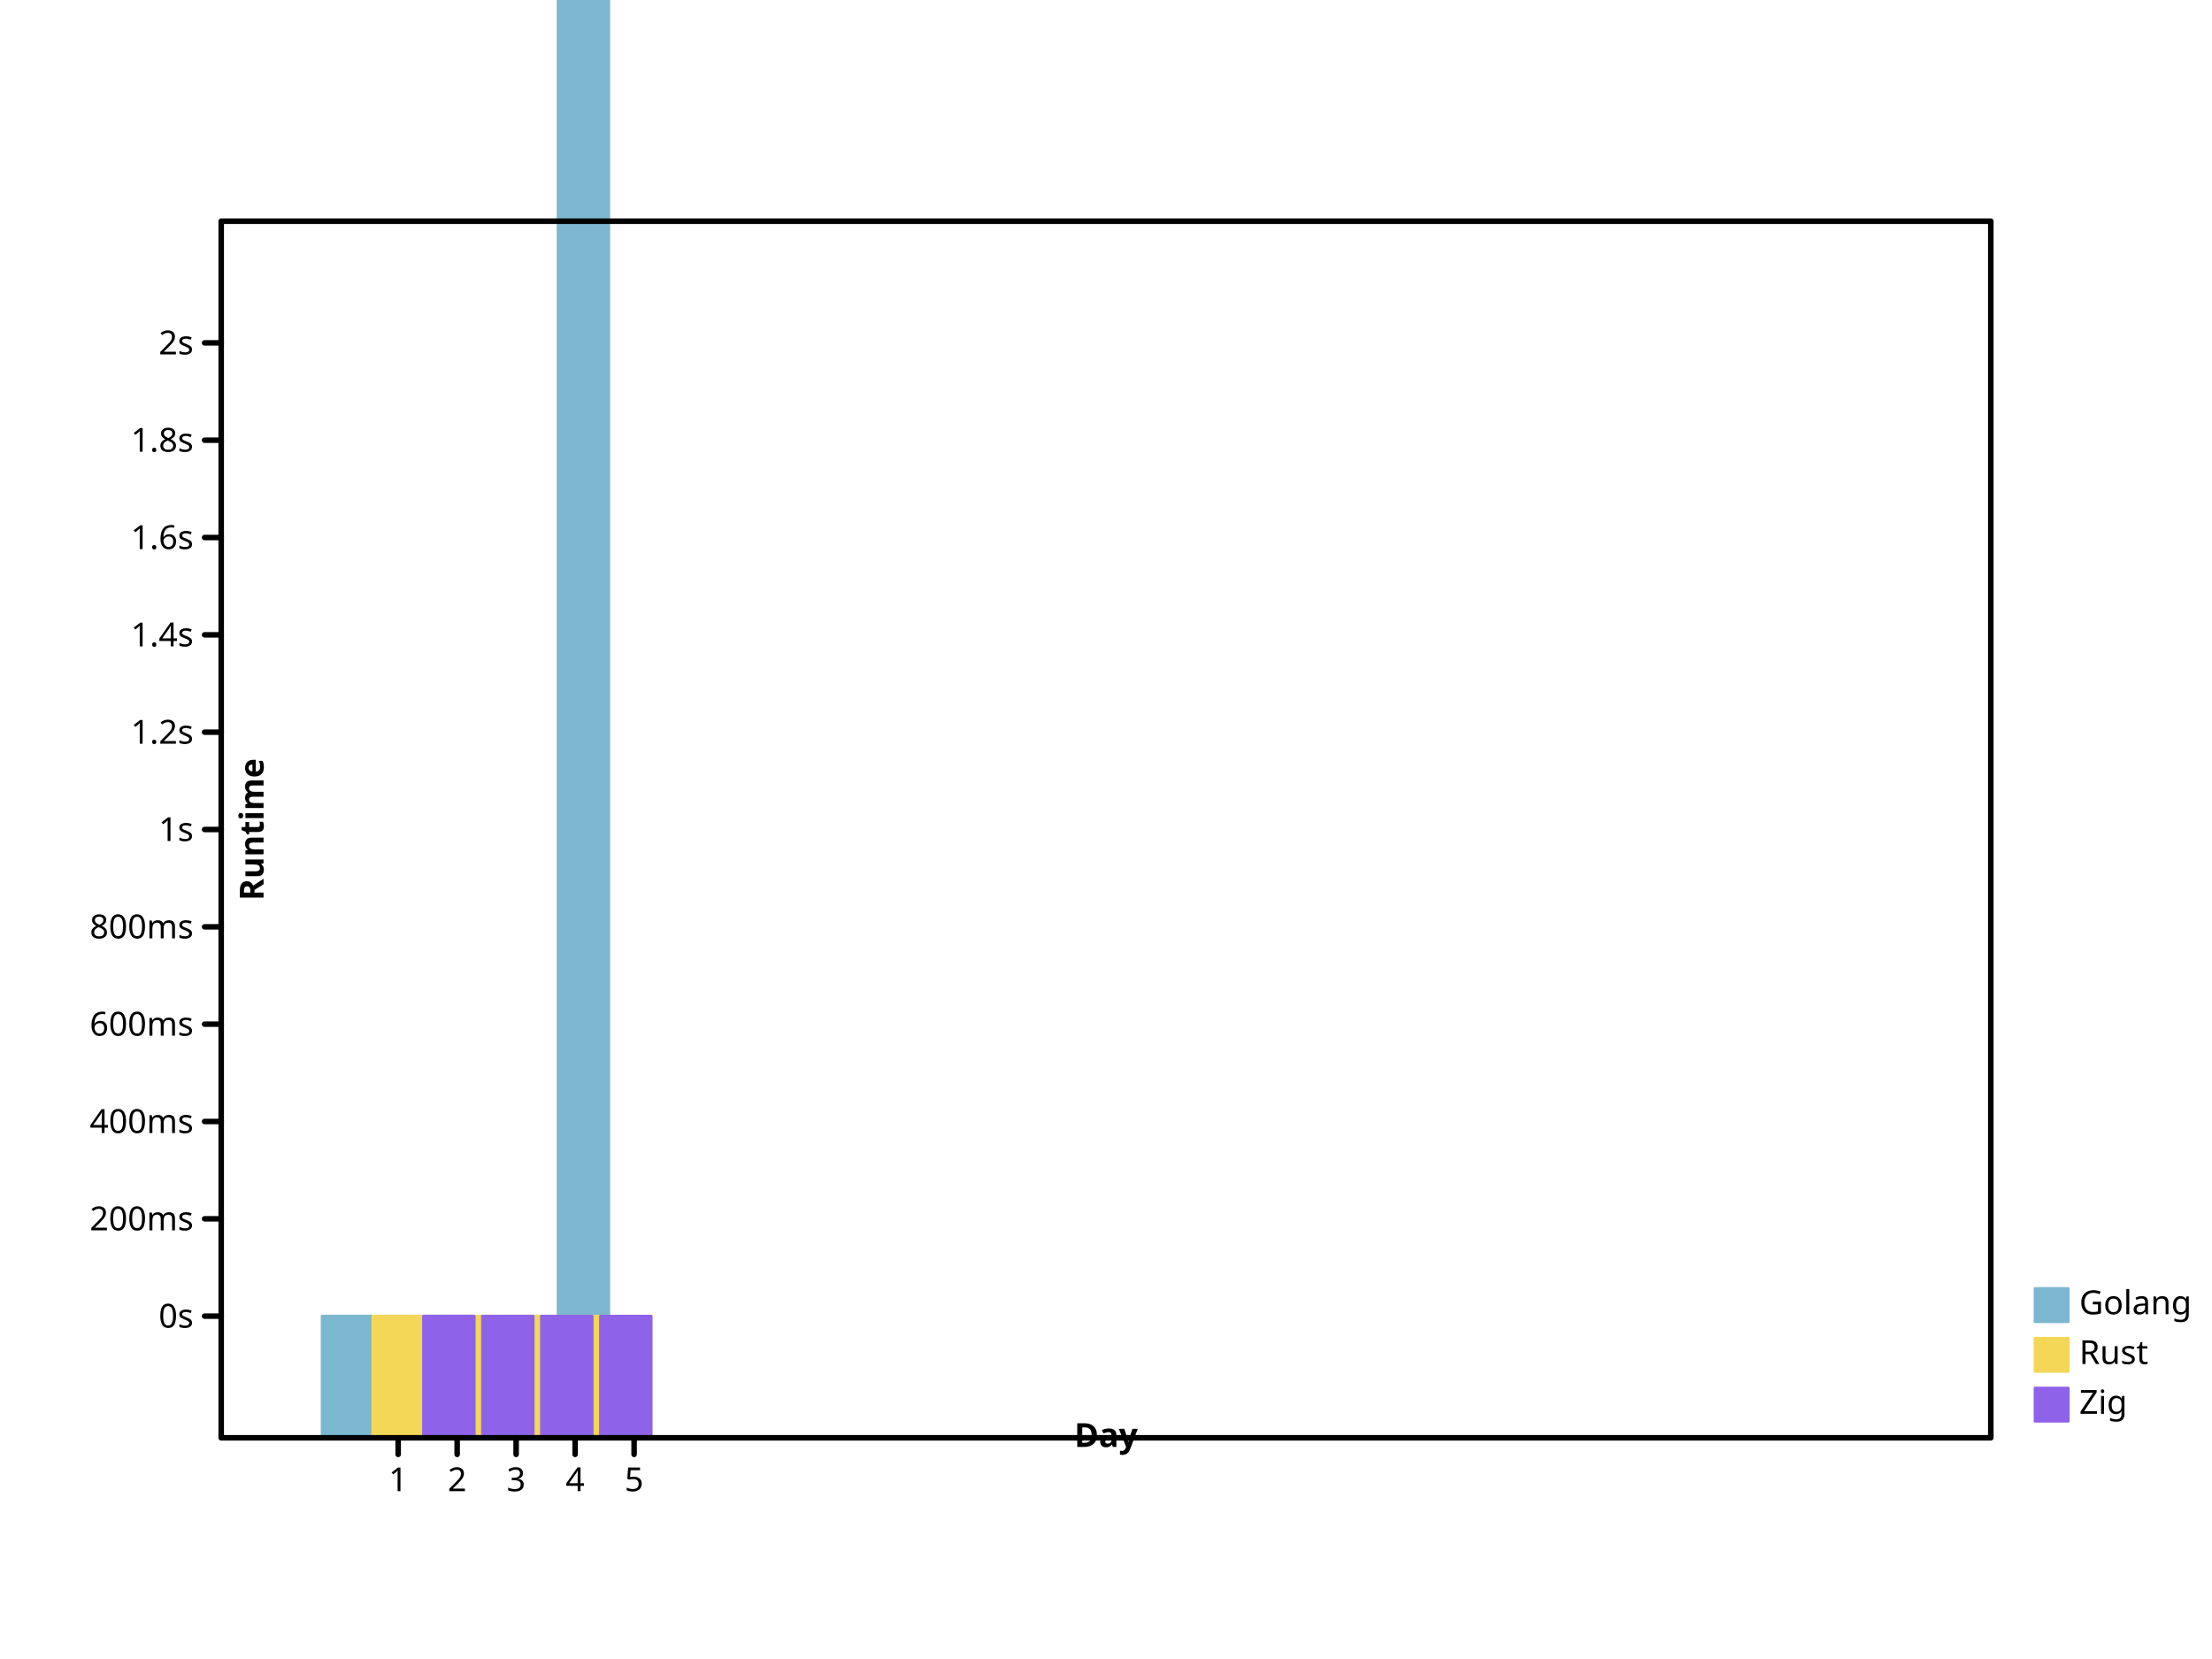
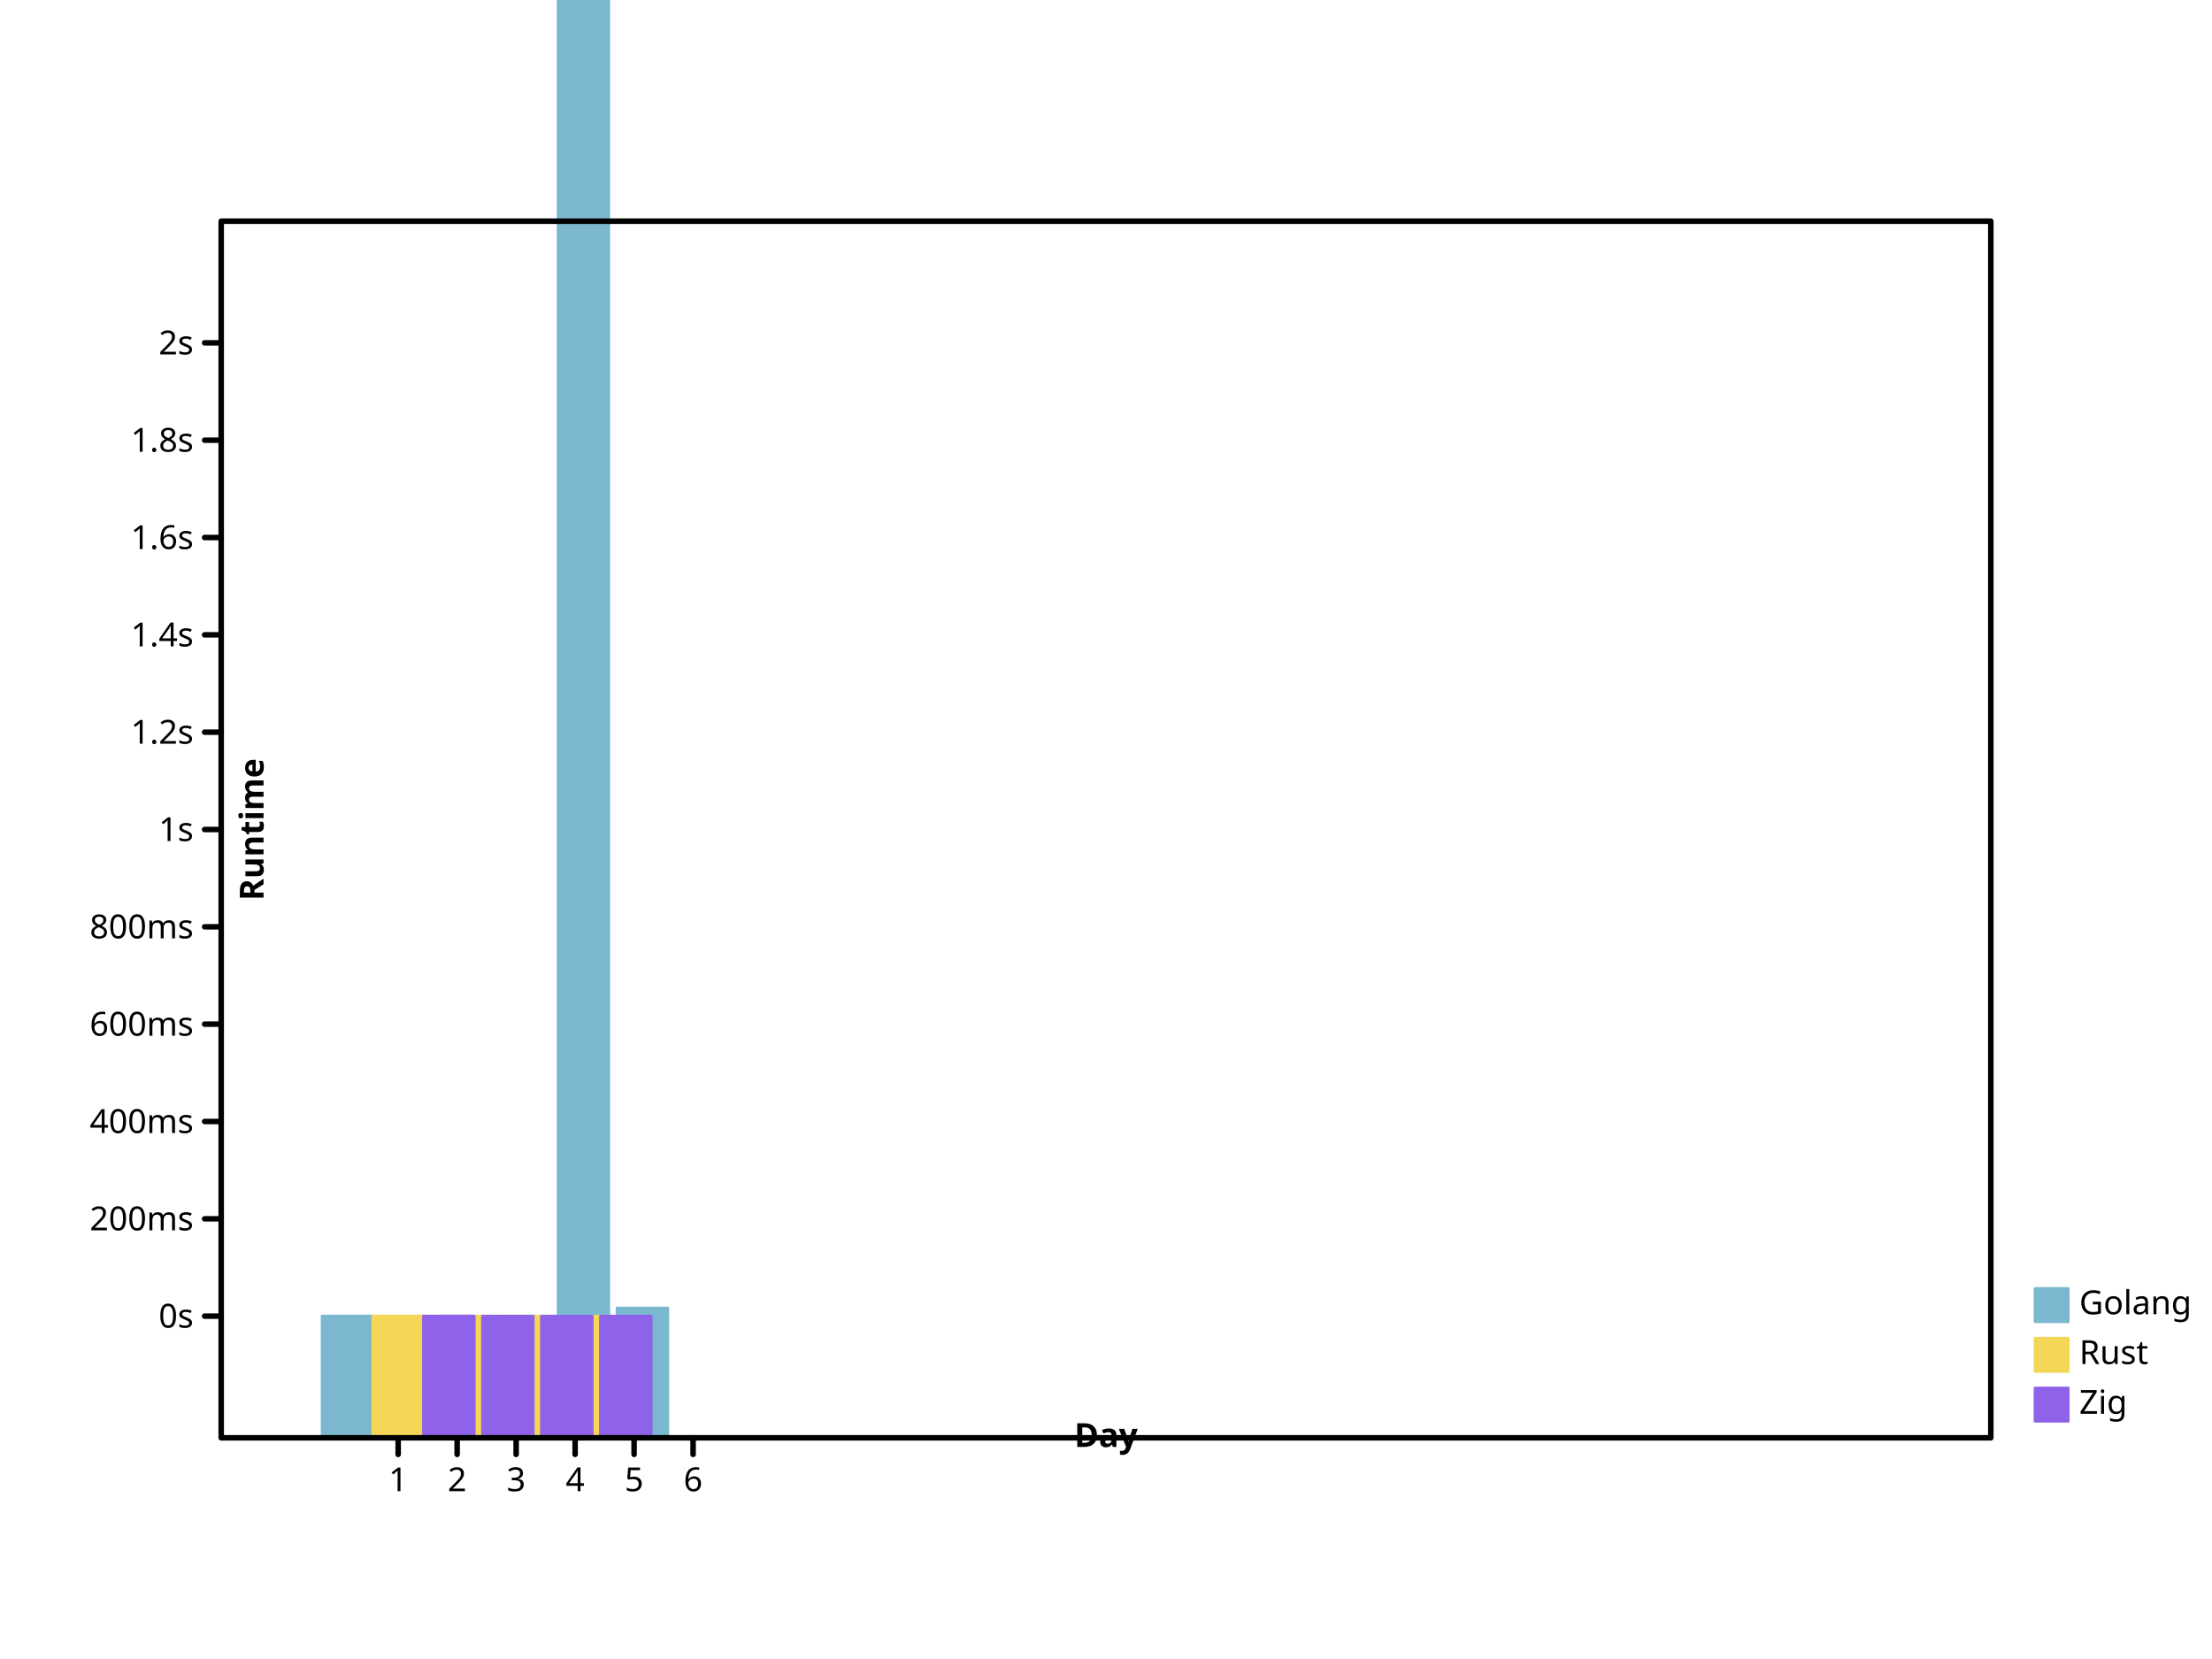
<svg xmlns="http://www.w3.org/2000/svg" width="800" height="600" viewbox="0 0 800 600" preserveAspectRatio="xMidYMid meet">
  <defs>
-     <marker markerHeight="2%" id="circle" viewBox="0 0 10 10 " refX="5" refY="5" markerUnits="userSpaceOnUse" markerWidth="2%">
-       <circle r="3" fill="none" stroke="black" cx="5" cy="5" />
+     <marker refY="5" markerUnits="userSpaceOnUse" markerWidth="2%" markerHeight="2%" id="circle" viewBox="0 0 10 10 " refX="5">
+       <circle stroke="black" cx="5" cy="5" r="3" fill="none" />
    </marker>
-     <marker viewBox="0 0 10 10 " refX="5" refY="5" markerUnits="userSpaceOnUse" markerWidth="2%" markerHeight="2%" id="filled-circle">
-       <circle cx="5" cy="5" r="3" fill="black" stroke="none" />
+     <marker refX="5" refY="5" markerUnits="userSpaceOnUse" markerWidth="2%" markerHeight="2%" id="filled-circle" viewBox="0 0 10 10 ">
+       <circle cy="5" r="3" fill="black" stroke="none" cx="5" />
    </marker>
    <marker markerWidth="2%" markerHeight="2%" id="square" viewBox="0 0 10 10 " refX="5" refY="5" markerUnits="userSpaceOnUse">
-       <rect width="6" height="6" fill="none" stroke="black" x="2" y="2" />
+       <rect x="2" y="2" width="6" height="6" fill="none" stroke="black" />
    </marker>
-     <marker markerHeight="2%" id="filled-square" viewBox="0 0 10 10 " refX="5" refY="5" markerUnits="userSpaceOnUse" markerWidth="2%">
-       <rect x="2" y="2" width="6" height="6" fill="black" stroke="none" />
+     <marker markerWidth="2%" markerHeight="2%" id="filled-square" viewBox="0 0 10 10 " refX="5" refY="5" markerUnits="userSpaceOnUse">
+       <rect stroke="none" x="2" y="2" width="6" height="6" fill="black" />
    </marker>
  </defs>
-   <g stroke="hsl(198, 47%, 65%)" stroke-width="1px" stroke-linecap="round" stroke-linejoin="round" transform="translate(80 520 )scale(1 -1 )" fill="hsl(198, 47%, 65%)">
-     <rect width="1.833333e+01" height="4.403267e+01" vector-effect="non-scaling-stroke" x="3.650000e+01" y="0" />
-     <rect width="1.833333e+01" height="4.400104e+01" vector-effect="non-scaling-stroke" x="5.783333e+01" y="0" />
-     <rect y="0" width="1.833333e+01" height="4.400471e+01" vector-effect="non-scaling-stroke" x="7.916667e+01" />
-     <rect y="0" width="1.833333e+01" height="4.400597e+01" vector-effect="non-scaling-stroke" x="1.005000e+02" />
-     <rect vector-effect="non-scaling-stroke" x="1.218333e+02" y="0" width="1.833333e+01" height="7.832963e+02" />
+   <g stroke-linecap="round" stroke-linejoin="round" transform="translate(80 520 )scale(1 -1 )" fill="hsl(198, 47%, 65%)" stroke="hsl(198, 47%, 65%)" stroke-width="1px">
+     <rect x="3.650000e+01" y="0" width="1.833333e+01" height="4.403267e+01" vector-effect="non-scaling-stroke" />
+     <rect vector-effect="non-scaling-stroke" x="5.783333e+01" y="0" width="1.833333e+01" height="4.400104e+01" />
+     <rect width="1.833333e+01" height="4.400471e+01" vector-effect="non-scaling-stroke" x="7.916667e+01" y="0" />
+     <rect vector-effect="non-scaling-stroke" x="1.005000e+02" y="0" width="1.833333e+01" height="4.400597e+01" />
+     <rect y="0" width="1.833333e+01" height="7.832963e+02" vector-effect="non-scaling-stroke" x="1.218333e+02" />
+     <rect vector-effect="non-scaling-stroke" x="1.431667e+02" y="0" width="1.833333e+01" height="4.690668e+01" />
  </g>
  <g stroke="hsl(49, 88%, 65%)" stroke-width="1px" stroke-linecap="round" stroke-linejoin="round" transform="translate(80 520 )scale(1 -1 )" fill="hsl(49, 88%, 65%)">
    <rect width="1.833333e+01" height="4.401633e+01" vector-effect="non-scaling-stroke" x="5.483333e+01" y="0" />
    <rect vector-effect="non-scaling-stroke" x="7.616667e+01" y="0" width="1.833333e+01" height="4.400042e+01" />
-     <rect height="4.400305e+01" vector-effect="non-scaling-stroke" x="9.750000e+01" y="0" width="1.833333e+01" />
-     <rect height="4.400334e+01" vector-effect="non-scaling-stroke" x="1.188333e+02" y="0" width="1.833333e+01" />
+     <rect vector-effect="non-scaling-stroke" x="9.750000e+01" y="0" width="1.833333e+01" height="4.400305e+01" />
+     <rect width="1.833333e+01" height="4.400333e+01" vector-effect="non-scaling-stroke" x="1.188333e+02" y="0" />
  </g>
-   <g stroke="hsl(260, 76%, 65%)" stroke-width="1px" stroke-linecap="round" stroke-linejoin="round" transform="translate(80 520 )scale(1 -1 )" fill="hsl(260, 76%, 65%)">
-     <rect height="4.401304e+01" vector-effect="non-scaling-stroke" x="7.316667e+01" y="0" width="1.833333e+01" />
-     <rect y="0" width="1.833333e+01" height="4.400046e+01" vector-effect="non-scaling-stroke" x="9.450000e+01" />
-     <rect y="0" width="1.833333e+01" height="4.400245e+01" vector-effect="non-scaling-stroke" x="1.158333e+02" />
-     <rect y="0" width="1.833333e+01" height="4.400930e+01" vector-effect="non-scaling-stroke" x="1.371667e+02" />
+   <g fill="hsl(260, 76%, 65%)" stroke="hsl(260, 76%, 65%)" stroke-width="1px" stroke-linecap="round" stroke-linejoin="round" transform="translate(80 520 )scale(1 -1 )">
+     <rect y="0" width="1.833333e+01" height="4.401304e+01" vector-effect="non-scaling-stroke" x="7.316667e+01" />
+     <rect x="9.450000e+01" y="0" width="1.833333e+01" height="4.400046e+01" vector-effect="non-scaling-stroke" />
+     <rect width="1.833333e+01" height="4.400245e+01" vector-effect="non-scaling-stroke" x="1.158333e+02" y="0" />
+     <rect vector-effect="non-scaling-stroke" x="1.371667e+02" y="0" width="1.833333e+01" height="4.400930e+01" />
  </g>
-   <g stroke-width="1px" stroke-linecap="round" stroke-linejoin="round" text-anchor="start" fill="hsl(198, 47%, 65%)" stroke="hsl(198, 47%, 65%)" dominant-baseline="hanging" font-size="12px" font-style="normal" font-weight="normal" font-family="sans-serif">
-     <rect x="736" y="466" width="12" height="12" vector-effect="non-scaling-stroke" />
+   <g fill="hsl(198, 47%, 65%)" stroke-width="1px" font-family="sans-serif" font-weight="normal" font-style="normal" dominant-baseline="hanging" stroke="hsl(198, 47%, 65%)" stroke-linejoin="round" font-size="12px" text-anchor="start" stroke-linecap="round">
+     <rect vector-effect="non-scaling-stroke" x="736" y="466" width="12" height="12" />
    <g fill="black" stroke="black">
-       <text vector-effect="non-scaling-stroke" x="752" y="466" dominant-baseline="hanging" stroke="none">Golang</text>
+       <text x="752" y="466" dominant-baseline="hanging" stroke="none" vector-effect="non-scaling-stroke">Golang</text>
    </g>
-     <g stroke="hsl(49, 88%, 65%)" font-family="sans-serif" font-size="12px" font-weight="normal" stroke-linecap="round" stroke-linejoin="round" dominant-baseline="hanging" stroke-width="1px" font-style="normal" text-anchor="start" fill="hsl(49, 88%, 65%)">
-       <rect vector-effect="non-scaling-stroke" x="736" y="484" width="12" height="12" />
-       <g fill="black" stroke="black">
+     <g fill="hsl(49, 88%, 65%)" stroke="hsl(49, 88%, 65%)" font-style="normal" font-family="sans-serif" font-weight="normal" text-anchor="start" stroke-linejoin="round" font-size="12px" dominant-baseline="hanging" stroke-width="1px" stroke-linecap="round">
+       <rect x="736" y="484" width="12" height="12" vector-effect="non-scaling-stroke" />
+       <g stroke="black" fill="black">
        <text stroke="none" vector-effect="non-scaling-stroke" x="752" y="484" dominant-baseline="hanging">Rust</text>
      </g>
-       <g font-style="normal" stroke-linecap="round" stroke-linejoin="round" dominant-baseline="hanging" fill="hsl(260, 76%, 65%)" stroke="hsl(260, 76%, 65%)" font-family="sans-serif" font-size="12px" stroke-width="1px" text-anchor="start" font-weight="normal">
-         <rect width="12" height="12" vector-effect="non-scaling-stroke" x="736" y="502" />
-         <g fill="black" stroke="black">
-           <text stroke="none" vector-effect="non-scaling-stroke" x="752" y="502" dominant-baseline="hanging">Zig</text>
-           <g font-size="12px" font-style="normal" stroke-linecap="round" stroke-width="2px" font-weight="normal" text-anchor="start" font-family="sans-serif" dominant-baseline="hanging" stroke-linejoin="round" fill="none">
-             <rect x="80" y="80" width="640" height="440" vector-effect="non-scaling-stroke" />
+       <g stroke-linejoin="round" stroke-linecap="round" font-family="sans-serif" dominant-baseline="hanging" stroke="hsl(260, 76%, 65%)" font-size="12px" font-style="normal" stroke-width="1px" font-weight="normal" text-anchor="start" fill="hsl(260, 76%, 65%)">
+         <rect x="736" y="502" width="12" height="12" vector-effect="non-scaling-stroke" />
+         <g stroke="black" fill="black">
+           <text y="502" dominant-baseline="hanging" stroke="none" vector-effect="non-scaling-stroke" x="752">Zig</text>
+           <g stroke-linejoin="round" font-style="normal" stroke-linecap="round" font-size="12px" fill="none" dominant-baseline="hanging" font-family="sans-serif" text-anchor="start" stroke-width="2px" font-weight="normal">
+             <rect height="440" vector-effect="non-scaling-stroke" x="80" y="80" width="640" />
          </g>
-           <g font-weight="normal" text-anchor="start" dominant-baseline="hanging" font-family="sans-serif" font-size="12px" font-style="normal" stroke-linejoin="round" stroke-width="2px" stroke-linecap="round" transform="translate(80 520 )scale(1 -1 )" fill="none" stroke="black">
-             <path d="M64,0 L64,-6 M8.533333e+01,0 L8.533333e+01,-6 M1.066667e+02,0 L1.066667e+02,-6 M128,0 L128,-6 M1.493333e+02,0 L1.493333e+02,-6 " vector-effect="non-scaling-stroke" />
+           <g fill="none" stroke-linejoin="round" dominant-baseline="hanging" stroke-width="2px" font-weight="normal" transform="translate(80 520 )scale(1 -1 )" stroke="black" font-size="12px" font-style="normal" stroke-linecap="round" font-family="sans-serif" text-anchor="start">
+             <path vector-effect="non-scaling-stroke" d="M64,0 L64,-6 M8.533333e+01,0 L8.533333e+01,-6 M1.066667e+02,0 L1.066667e+02,-6 M128,0 L128,-6 M1.493333e+02,0 L1.493333e+02,-6 M1.706667e+02,0 L1.706667e+02,-6 " />
          </g>
-           <g stroke-width="2px" stroke-linejoin="round" font-style="normal" text-anchor="middle" transform="translate(80 520 )scale(1 1 )" dominant-baseline="hanging" stroke-linecap="round" font-size="12px" font-weight="normal" fill="black" stroke="black" font-family="sans-serif">
-             <text y="10" dominant-baseline="hanging" stroke="none" vector-effect="non-scaling-stroke" x="64">1</text>
-             <text stroke="none" vector-effect="non-scaling-stroke" x="8.533333e+01" y="10" dominant-baseline="hanging">2</text>
-             <text stroke="none" vector-effect="non-scaling-stroke" x="1.066667e+02" y="10" dominant-baseline="hanging">3</text>
-             <text y="10" dominant-baseline="hanging" stroke="none" vector-effect="non-scaling-stroke" x="128">4</text>
-             <text vector-effect="non-scaling-stroke" x="1.493333e+02" y="10" dominant-baseline="hanging" stroke="none">5</text>
+           <g stroke-linecap="round" font-family="sans-serif" dominant-baseline="hanging" stroke-linejoin="round" stroke-width="2px" font-size="12px" font-style="normal" font-weight="normal" text-anchor="middle" transform="translate(80 520 )scale(1 1 )" fill="black" stroke="black">
+             <text vector-effect="non-scaling-stroke" x="64" y="10" dominant-baseline="hanging" stroke="none">1</text>
+             <text y="10" dominant-baseline="hanging" stroke="none" vector-effect="non-scaling-stroke" x="8.533333e+01">2</text>
+             <text vector-effect="non-scaling-stroke" x="1.066667e+02" y="10" dominant-baseline="hanging" stroke="none">3</text>
+             <text x="128" y="10" dominant-baseline="hanging" stroke="none" vector-effect="non-scaling-stroke">4</text>
+             <text stroke="none" vector-effect="non-scaling-stroke" x="1.493333e+02" y="10" dominant-baseline="hanging">5</text>
+             <text x="1.706667e+02" y="10" dominant-baseline="hanging" stroke="none" vector-effect="non-scaling-stroke">6</text>
          </g>
-           <g stroke="black" font-family="sans-serif" transform="translate(80 520 )scale(1 1 )rotate(0 0 0 )" stroke-linecap="round" dominant-baseline="baseline" fill="black" font-style="normal" font-weight="bold" text-anchor="middle" stroke-width="2px" stroke-linejoin="round" font-size="12px">
-             <text x="320" y="-6" dominant-baseline="baseline" stroke="none" vector-effect="non-scaling-stroke">Day</text>
+           <g font-family="sans-serif" stroke-linejoin="round" font-style="normal" dominant-baseline="baseline" fill="black" transform="translate(80 520 )scale(1 1 )rotate(0 0 0 )" stroke-linecap="round" font-weight="bold" text-anchor="middle" stroke-width="2px" stroke="black" font-size="12px">
+             <text stroke="none" vector-effect="non-scaling-stroke" x="320" y="-6" dominant-baseline="baseline">Day</text>
          </g>
-           <g dominant-baseline="baseline" stroke-linecap="round" fill="black" stroke="black" font-style="normal" font-weight="bold" text-anchor="middle" transform="translate(80 520 )scale(1 -1 )" stroke-linejoin="round" stroke-width="2px" font-family="sans-serif" font-size="12px">
+           <g font-family="sans-serif" transform="translate(80 520 )scale(1 -1 )" font-weight="bold" text-anchor="middle" stroke-width="2px" stroke="black" stroke-linejoin="round" stroke-linecap="round" font-size="12px" font-style="normal" dominant-baseline="baseline" fill="black">
            <path vector-effect="non-scaling-stroke" d="M0,44 L-6,44 M0,7.920000e+01 L-6,7.920000e+01 M0,1.144000e+02 L-6,1.144000e+02 M0,1.496000e+02 L-6,1.496000e+02 M0,1.848000e+02 L-6,1.848000e+02 M0,220 L-6,220 M0,2.552000e+02 L-6,2.552000e+02 M0,2.904000e+02 L-6,2.904000e+02 M0,3.256000e+02 L-6,3.256000e+02 M0,3.608000e+02 L-6,3.608000e+02 M0,396 L-6,396 " />
          </g>
-           <g stroke-linecap="round" font-family="sans-serif" font-style="normal" font-weight="normal" transform="translate(80 520 )scale(1 1 )" stroke-linejoin="round" dominant-baseline="middle" stroke-width="2px" fill="black" font-size="12px" text-anchor="end" stroke="black">
-             <text y="-44" dominant-baseline="middle" stroke="none" vector-effect="non-scaling-stroke" x="-10">0s</text>
-             <text stroke="none" vector-effect="non-scaling-stroke" x="-10" y="-7.920000e+01" dominant-baseline="middle">200ms</text>
-             <text vector-effect="non-scaling-stroke" x="-10" y="-1.144000e+02" dominant-baseline="middle" stroke="none">400ms</text>
-             <text dominant-baseline="middle" stroke="none" vector-effect="non-scaling-stroke" x="-10" y="-1.496000e+02">600ms</text>
-             <text stroke="none" vector-effect="non-scaling-stroke" x="-10" y="-1.848000e+02" dominant-baseline="middle">800ms</text>
-             <text stroke="none" vector-effect="non-scaling-stroke" x="-10" y="-220" dominant-baseline="middle">1s</text>
-             <text y="-2.552000e+02" dominant-baseline="middle" stroke="none" vector-effect="non-scaling-stroke" x="-10">1.2s</text>
-             <text stroke="none" vector-effect="non-scaling-stroke" x="-10" y="-2.904000e+02" dominant-baseline="middle">1.4s</text>
-             <text stroke="none" vector-effect="non-scaling-stroke" x="-10" y="-3.256000e+02" dominant-baseline="middle">1.6s</text>
-             <text stroke="none" vector-effect="non-scaling-stroke" x="-10" y="-3.608000e+02" dominant-baseline="middle">1.8s</text>
-             <text stroke="none" vector-effect="non-scaling-stroke" x="-10" y="-396" dominant-baseline="middle">2s</text>
+           <g font-family="sans-serif" font-style="normal" transform="translate(80 520 )scale(1 1 )" font-weight="normal" dominant-baseline="middle" fill="black" stroke="black" stroke-linejoin="round" text-anchor="end" stroke-width="2px" stroke-linecap="round" font-size="12px">
+             <text dominant-baseline="middle" stroke="none" vector-effect="non-scaling-stroke" x="-10" y="-44">0s</text>
+             <text y="-7.920000e+01" dominant-baseline="middle" stroke="none" vector-effect="non-scaling-stroke" x="-10">200ms</text>
+             <text x="-10" y="-1.144000e+02" dominant-baseline="middle" stroke="none" vector-effect="non-scaling-stroke">400ms</text>
+             <text x="-10" y="-1.496000e+02" dominant-baseline="middle" stroke="none" vector-effect="non-scaling-stroke">600ms</text>
+             <text dominant-baseline="middle" stroke="none" vector-effect="non-scaling-stroke" x="-10" y="-1.848000e+02">800ms</text>
+             <text y="-220" dominant-baseline="middle" stroke="none" vector-effect="non-scaling-stroke" x="-10">1s</text>
+             <text dominant-baseline="middle" stroke="none" vector-effect="non-scaling-stroke" x="-10" y="-2.552000e+02">1.2s</text>
+             <text x="-10" y="-2.904000e+02" dominant-baseline="middle" stroke="none" vector-effect="non-scaling-stroke">1.4s</text>
+             <text dominant-baseline="middle" stroke="none" vector-effect="non-scaling-stroke" x="-10" y="-3.256000e+02">1.6s</text>
+             <text x="-10" y="-3.608000e+02" dominant-baseline="middle" stroke="none" vector-effect="non-scaling-stroke">1.8s</text>
+             <text x="-10" y="-396" dominant-baseline="middle" stroke="none" vector-effect="non-scaling-stroke">2s</text>
          </g>
-           <g font-family="sans-serif" font-style="normal" font-weight="bold" stroke="black" stroke-linejoin="round" stroke-linecap="round" font-size="12px" text-anchor="middle" transform="translate(80 520 )scale(1 1 )rotate(-90 0 0 )" fill="black" dominant-baseline="hanging" stroke-width="2px">
-             <text y="6" dominant-baseline="hanging" stroke="none" vector-effect="non-scaling-stroke" x="220">Runtime</text>
+           <g stroke-linecap="round" font-size="12px" font-style="normal" stroke="black" transform="translate(80 520 )scale(1 1 )rotate(-90 0 0 )" fill="black" stroke-linejoin="round" font-weight="bold" text-anchor="middle" stroke-width="2px" font-family="sans-serif" dominant-baseline="hanging">
+             <text vector-effect="non-scaling-stroke" x="220" y="6" dominant-baseline="hanging" stroke="none">Runtime</text>
          </g>
        </g>
      </g>
    </g>
  </g>
</svg>
